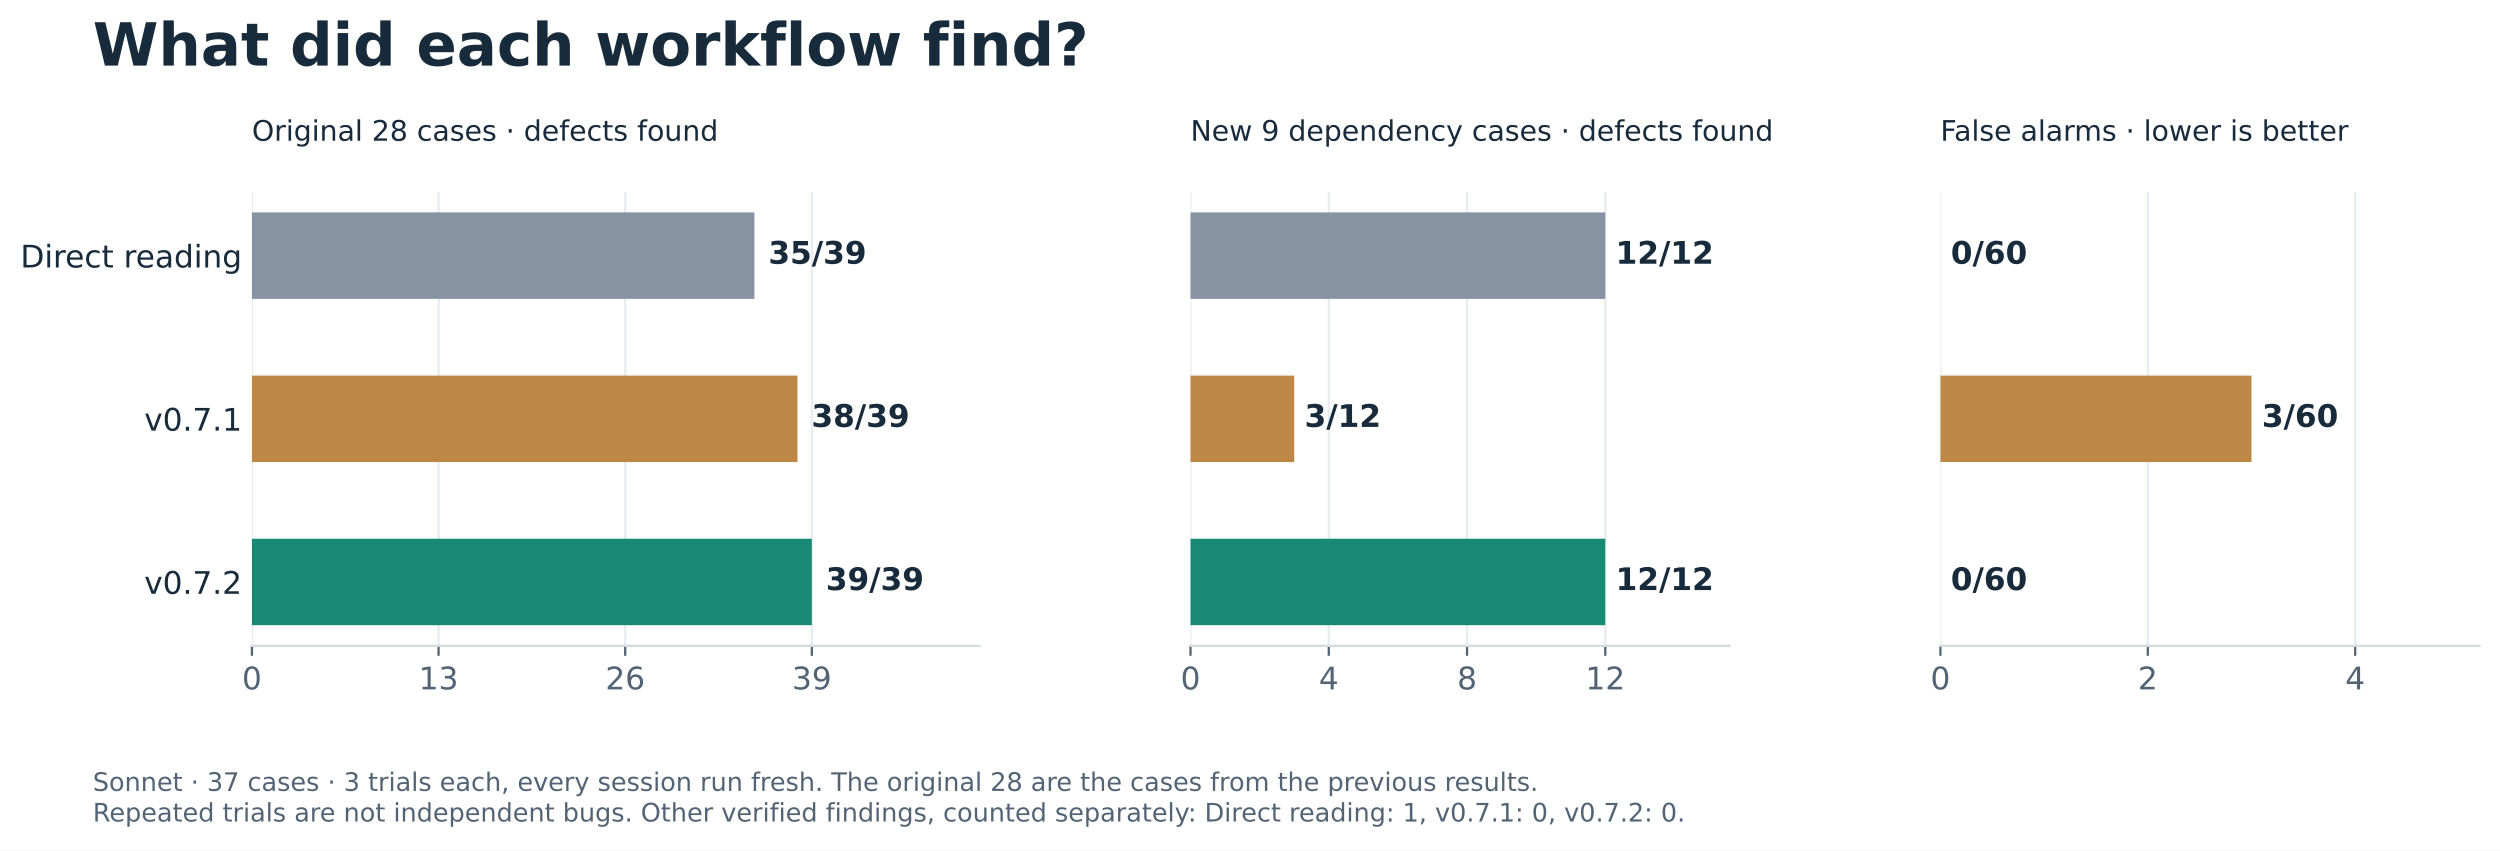
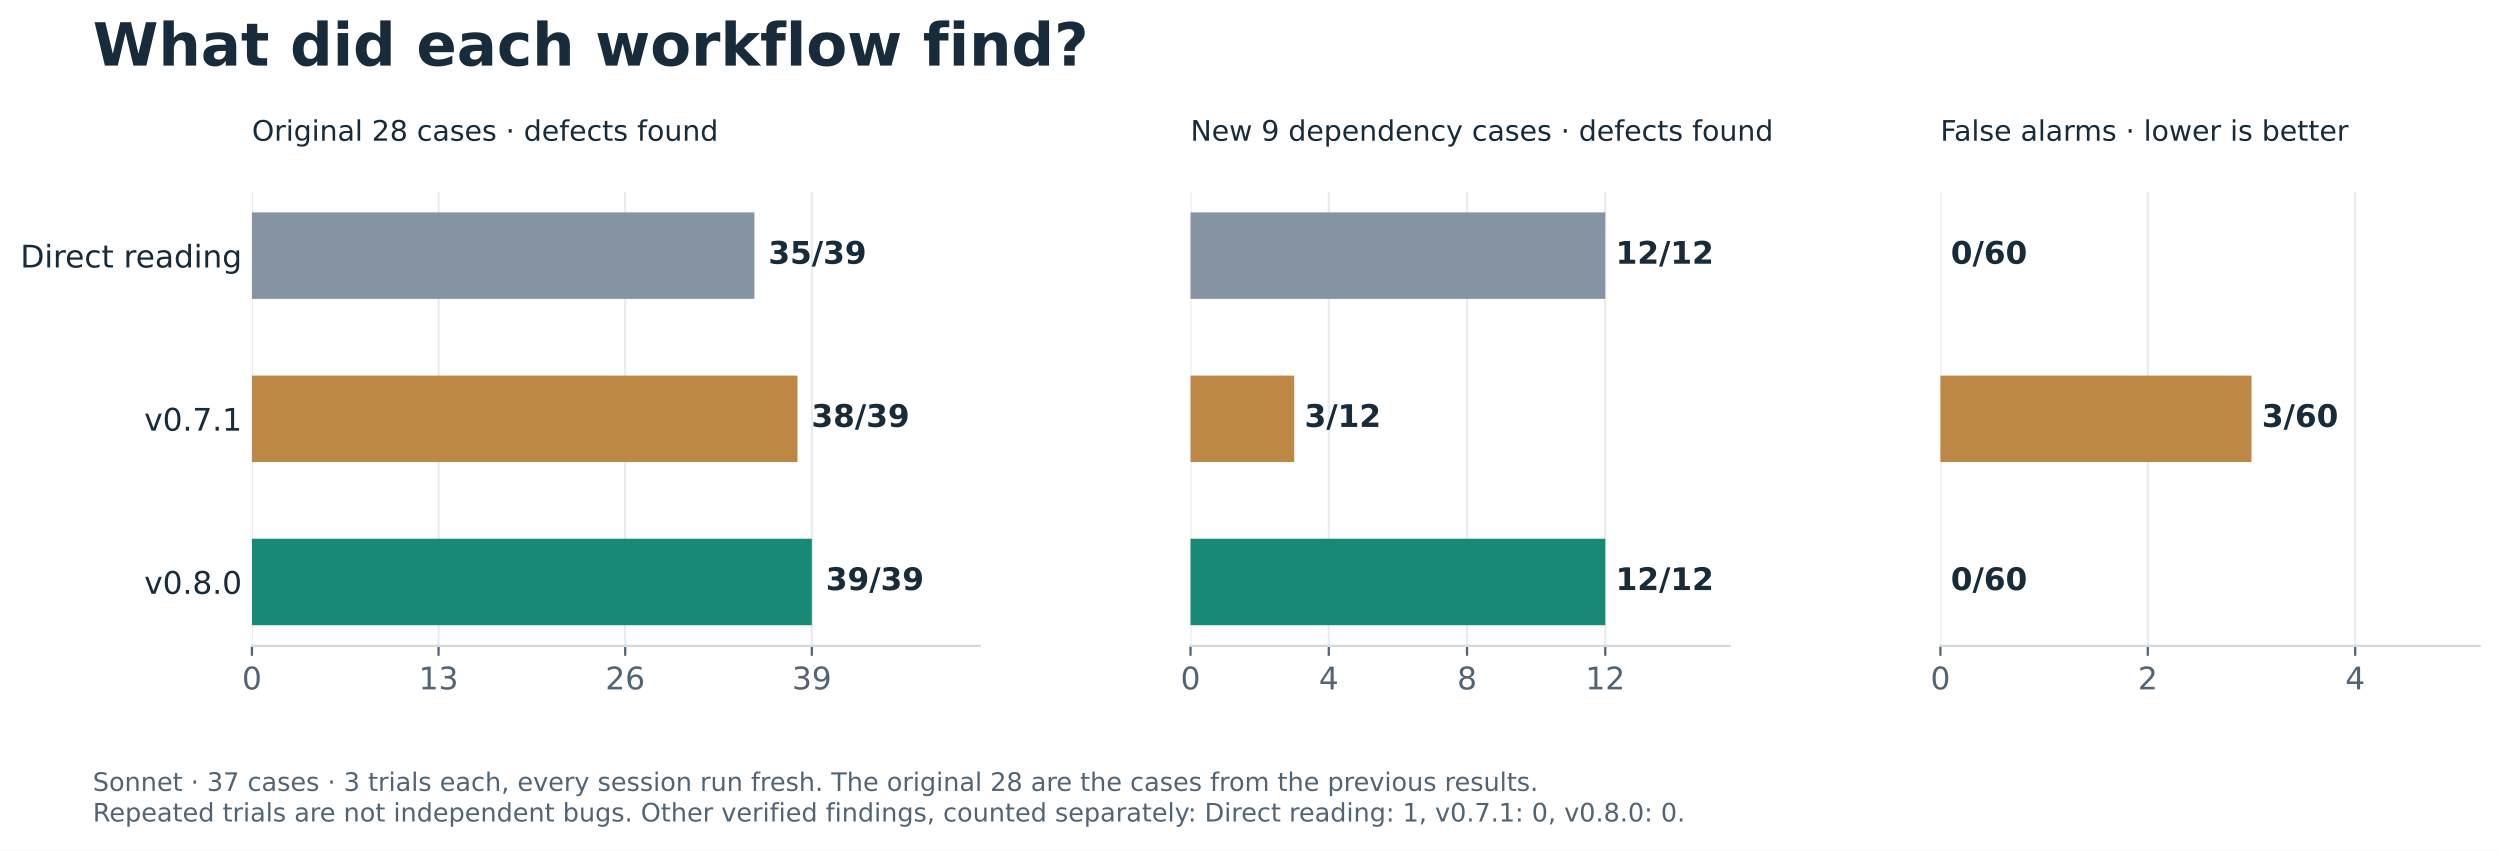
<svg xmlns="http://www.w3.org/2000/svg" xmlns:xlink="http://www.w3.org/1999/xlink" width="882.353pt" height="300.207pt" viewBox="0 0 882.353 300.207" version="1.1">
  <defs>
    <style type="text/css">*{stroke-linejoin: round; stroke-linecap: butt}</style>
  </defs>
  <g id="figure_1">
    <g id="patch_1">
      <path d="M 0 300.207 L 882.353 300.207 L 882.353 0 L 0 0 z " style="fill: #ffffff" />
    </g>
    <g id="axes_1">
      <g id="patch_2">
        <path d="M 88.913 227.952 L 345.813 227.952 L 345.813 67.68 L 88.913 67.68 z " style="fill: #ffffff" />
      </g>
      <g id="matplotlib.axis_1">
        <g id="xtick_1">
          <g id="line2d_1">
-             <path d="M 88.913 227.952 L 88.913 67.68 " clip-path="url(#p164fb8f6ae)" style="fill: none; stroke: #e8ecef; stroke-width: 0.8; stroke-linecap: square" />
+             <path d="M 88.913 227.952 L 88.913 67.68 " clip-path="url(#p6c52789128)" style="fill: none; stroke: #e8ecef; stroke-width: 0.8; stroke-linecap: square" />
          </g>
          <g id="line2d_2">
            <defs>
-               <path id="mabe39b0645" d="M 0 0 L 0 3.5 " style="stroke: #526473; stroke-width: 0.8" />
+               <path id="m8515c1f002" d="M 0 0 L 0 3.5 " style="stroke: #526473; stroke-width: 0.8" />
            </defs>
            <g>
-               <use xlink:href="#mabe39b0645" x="88.913" y="227.952" style="fill: #526473; stroke: #526473; stroke-width: 0.8" />
+               <use xlink:href="#m8515c1f002" x="88.913" y="227.952" style="fill: #526473; stroke: #526473; stroke-width: 0.8" />
            </g>
          </g>
          <g id="text_1">
            <text style="font-size: 11px; font-family: 'DejaVu Sans'; text-anchor: middle; fill: #526473" x="88.913" y="243.309" transform="rotate(-0 88.91344 243.3094)">0</text>
          </g>
        </g>
        <g id="xtick_2">
          <g id="line2d_3">
-             <path d="M 154.785 227.952 L 154.785 67.68 " clip-path="url(#p164fb8f6ae)" style="fill: none; stroke: #e8ecef; stroke-width: 0.8; stroke-linecap: square" />
+             <path d="M 154.785 227.952 L 154.785 67.68 " clip-path="url(#p6c52789128)" style="fill: none; stroke: #e8ecef; stroke-width: 0.8; stroke-linecap: square" />
          </g>
          <g id="line2d_4">
            <g>
-               <use xlink:href="#mabe39b0645" x="154.785" y="227.952" style="fill: #526473; stroke: #526473; stroke-width: 0.8" />
+               <use xlink:href="#m8515c1f002" x="154.785" y="227.952" style="fill: #526473; stroke: #526473; stroke-width: 0.8" />
            </g>
          </g>
          <g id="text_2">
            <text style="font-size: 11px; font-family: 'DejaVu Sans'; text-anchor: middle; fill: #526473" x="154.785" y="243.309" transform="rotate(-0 154.7852 243.3094)">13</text>
          </g>
        </g>
        <g id="xtick_3">
          <g id="line2d_5">
-             <path d="M 220.657 227.952 L 220.657 67.68 " clip-path="url(#p164fb8f6ae)" style="fill: none; stroke: #e8ecef; stroke-width: 0.8; stroke-linecap: square" />
+             <path d="M 220.657 227.952 L 220.657 67.68 " clip-path="url(#p6c52789128)" style="fill: none; stroke: #e8ecef; stroke-width: 0.8; stroke-linecap: square" />
          </g>
          <g id="line2d_6">
            <g>
-               <use xlink:href="#mabe39b0645" x="220.657" y="227.952" style="fill: #526473; stroke: #526473; stroke-width: 0.8" />
+               <use xlink:href="#m8515c1f002" x="220.657" y="227.952" style="fill: #526473; stroke: #526473; stroke-width: 0.8" />
            </g>
          </g>
          <g id="text_3">
            <text style="font-size: 11px; font-family: 'DejaVu Sans'; text-anchor: middle; fill: #526473" x="220.657" y="243.309" transform="rotate(-0 220.6569 243.3094)">26</text>
          </g>
        </g>
        <g id="xtick_4">
          <g id="line2d_7">
-             <path d="M 286.529 227.952 L 286.529 67.68 " clip-path="url(#p164fb8f6ae)" style="fill: none; stroke: #e8ecef; stroke-width: 0.8; stroke-linecap: square" />
+             <path d="M 286.529 227.952 L 286.529 67.68 " clip-path="url(#p6c52789128)" style="fill: none; stroke: #e8ecef; stroke-width: 0.8; stroke-linecap: square" />
          </g>
          <g id="line2d_8">
            <g>
-               <use xlink:href="#mabe39b0645" x="286.529" y="227.952" style="fill: #526473; stroke: #526473; stroke-width: 0.8" />
+               <use xlink:href="#m8515c1f002" x="286.529" y="227.952" style="fill: #526473; stroke: #526473; stroke-width: 0.8" />
            </g>
          </g>
          <g id="text_4">
            <text style="font-size: 11px; font-family: 'DejaVu Sans'; text-anchor: middle; fill: #526473" x="286.529" y="243.309" transform="rotate(-0 286.5286 243.3094)">39</text>
          </g>
        </g>
      </g>
      <g id="matplotlib.axis_2">
        <g id="ytick_1">
          <g id="line2d_9" />
          <g id="text_5">
            <text style="font-size: 11px; font-family: 'DejaVu Sans'; text-anchor: end; fill: #172b3a" x="85.413" y="94.405" transform="rotate(-0 85.41344 94.40549)">Direct reading</text>
          </g>
        </g>
        <g id="ytick_2">
          <g id="line2d_10" />
          <g id="text_6">
            <text style="font-size: 11px; font-family: 'DejaVu Sans'; text-anchor: end; fill: #172b3a" x="85.413" y="151.995" transform="rotate(-0 85.41344 151.9947)">v0.7.1</text>
          </g>
        </g>
        <g id="ytick_3">
          <g id="line2d_11" />
          <g id="text_7">
-             <text style="font-size: 11px; font-family: 'DejaVu Sans'; text-anchor: end; fill: #172b3a" x="85.413" y="209.584" transform="rotate(-0 85.41344 209.5844)">v0.7.2</text>
+             <text style="font-size: 11px; font-family: 'DejaVu Sans'; text-anchor: end; fill: #172b3a" x="85.413" y="209.584" transform="rotate(-0 85.41344 209.5844)">v0.8.0</text>
          </g>
        </g>
      </g>
      <g id="patch_3">
-         <path d="M 88.913 74.965 L 266.26 74.965 L 266.26 105.488 L 88.913 105.488 z " clip-path="url(#p164fb8f6ae)" style="fill: #8593a3" />
+         <path d="M 88.913 74.965 L 266.26 74.965 L 266.26 105.488 L 88.913 105.488 z " clip-path="url(#p6c52789128)" style="fill: #8593a3" />
      </g>
      <g id="patch_4">
-         <path d="M 88.913 132.555 L 281.462 132.555 L 281.462 163.077 L 88.913 163.077 z " clip-path="url(#p164fb8f6ae)" style="fill: #bd8745" />
+         <path d="M 88.913 132.555 L 281.462 132.555 L 281.462 163.077 L 88.913 163.077 z " clip-path="url(#p6c52789128)" style="fill: #bd8745" />
      </g>
      <g id="patch_5">
-         <path d="M 88.913 190.144 L 286.529 190.144 L 286.529 220.667 L 88.913 220.667 z " clip-path="url(#p164fb8f6ae)" style="fill: #178974" />
+         <path d="M 88.913 190.144 L 286.529 190.144 L 286.529 220.667 L 88.913 220.667 z " clip-path="url(#p6c52789128)" style="fill: #178974" />
      </g>
      <g id="patch_6">
        <path d="M 88.913 227.952 L 345.813 227.952 " style="fill: none; stroke: #d5dae0; stroke-width: 0.8; stroke-linejoin: miter; stroke-linecap: square" />
      </g>
      <g id="text_8">
        <text style="font-weight: 700; font-size: 11px; font-family: 'DejaVu Sans'; text-anchor: start; fill: #172b3a" x="271.201" y="93.084" transform="rotate(-0 271.2008 93.08377)">35/39</text>
      </g>
      <g id="text_9">
        <text style="font-weight: 700; font-size: 11px; font-family: 'DejaVu Sans'; text-anchor: start; fill: #172b3a" x="286.402" y="150.673" transform="rotate(-0 286.4019 150.6734)">38/39</text>
      </g>
      <g id="text_10">
        <text style="font-weight: 700; font-size: 11px; font-family: 'DejaVu Sans'; text-anchor: start; fill: #172b3a" x="291.469" y="208.263" transform="rotate(-0 291.469 208.2631)">39/39</text>
      </g>
      <g id="text_11">
        <text style="font-size: 10px; font-family: 'DejaVu Sans'; text-anchor: start; fill: #172b3a" x="88.913" y="49.68" transform="rotate(-0 88.91344 49.68)">Original 28 cases · defects found</text>
      </g>
    </g>
    <g id="axes_2">
      <g id="patch_7">
        <path d="M 420.187 227.952 L 610.483 227.952 L 610.483 67.68 L 420.187 67.68 z " style="fill: #ffffff" />
      </g>
      <g id="matplotlib.axis_3">
        <g id="xtick_5">
          <g id="line2d_12">
-             <path d="M 420.187 227.952 L 420.187 67.68 " clip-path="url(#p81b9ed20d2)" style="fill: none; stroke: #e8ecef; stroke-width: 0.8; stroke-linecap: square" />
+             <path d="M 420.187 227.952 L 420.187 67.68 " clip-path="url(#p5068c7d762)" style="fill: none; stroke: #e8ecef; stroke-width: 0.8; stroke-linecap: square" />
          </g>
          <g id="line2d_13">
            <g>
-               <use xlink:href="#mabe39b0645" x="420.187" y="227.952" style="fill: #526473; stroke: #526473; stroke-width: 0.8" />
+               <use xlink:href="#m8515c1f002" x="420.187" y="227.952" style="fill: #526473; stroke: #526473; stroke-width: 0.8" />
            </g>
          </g>
          <g id="text_12">
            <text style="font-size: 11px; font-family: 'DejaVu Sans'; text-anchor: middle; fill: #526473" x="420.187" y="243.309" transform="rotate(-0 420.1872 243.3094)">0</text>
          </g>
        </g>
        <g id="xtick_6">
          <g id="line2d_14">
-             <path d="M 468.981 227.952 L 468.981 67.68 " clip-path="url(#p81b9ed20d2)" style="fill: none; stroke: #e8ecef; stroke-width: 0.8; stroke-linecap: square" />
+             <path d="M 468.981 227.952 L 468.981 67.68 " clip-path="url(#p5068c7d762)" style="fill: none; stroke: #e8ecef; stroke-width: 0.8; stroke-linecap: square" />
          </g>
          <g id="line2d_15">
            <g>
-               <use xlink:href="#mabe39b0645" x="468.981" y="227.952" style="fill: #526473; stroke: #526473; stroke-width: 0.8" />
+               <use xlink:href="#m8515c1f002" x="468.981" y="227.952" style="fill: #526473; stroke: #526473; stroke-width: 0.8" />
            </g>
          </g>
          <g id="text_13">
            <text style="font-size: 11px; font-family: 'DejaVu Sans'; text-anchor: middle; fill: #526473" x="468.981" y="243.309" transform="rotate(-0 468.9811 243.3094)">4</text>
          </g>
        </g>
        <g id="xtick_7">
          <g id="line2d_16">
-             <path d="M 517.775 227.952 L 517.775 67.68 " clip-path="url(#p81b9ed20d2)" style="fill: none; stroke: #e8ecef; stroke-width: 0.8; stroke-linecap: square" />
+             <path d="M 517.775 227.952 L 517.775 67.68 " clip-path="url(#p5068c7d762)" style="fill: none; stroke: #e8ecef; stroke-width: 0.8; stroke-linecap: square" />
          </g>
          <g id="line2d_17">
            <g>
-               <use xlink:href="#mabe39b0645" x="517.775" y="227.952" style="fill: #526473; stroke: #526473; stroke-width: 0.8" />
+               <use xlink:href="#m8515c1f002" x="517.775" y="227.952" style="fill: #526473; stroke: #526473; stroke-width: 0.8" />
            </g>
          </g>
          <g id="text_14">
            <text style="font-size: 11px; font-family: 'DejaVu Sans'; text-anchor: middle; fill: #526473" x="517.775" y="243.309" transform="rotate(-0 517.7749 243.3094)">8</text>
          </g>
        </g>
        <g id="xtick_8">
          <g id="line2d_18">
-             <path d="M 566.569 227.952 L 566.569 67.68 " clip-path="url(#p81b9ed20d2)" style="fill: none; stroke: #e8ecef; stroke-width: 0.8; stroke-linecap: square" />
+             <path d="M 566.569 227.952 L 566.569 67.68 " clip-path="url(#p5068c7d762)" style="fill: none; stroke: #e8ecef; stroke-width: 0.8; stroke-linecap: square" />
          </g>
          <g id="line2d_19">
            <g>
-               <use xlink:href="#mabe39b0645" x="566.569" y="227.952" style="fill: #526473; stroke: #526473; stroke-width: 0.8" />
+               <use xlink:href="#m8515c1f002" x="566.569" y="227.952" style="fill: #526473; stroke: #526473; stroke-width: 0.8" />
            </g>
          </g>
          <g id="text_15">
            <text style="font-size: 11px; font-family: 'DejaVu Sans'; text-anchor: middle; fill: #526473" x="566.569" y="243.309" transform="rotate(-0 566.5688 243.3094)">12</text>
          </g>
        </g>
      </g>
      <g id="matplotlib.axis_4">
        <g id="ytick_4">
          <g id="line2d_20" />
        </g>
        <g id="ytick_5">
          <g id="line2d_21" />
        </g>
        <g id="ytick_6">
          <g id="line2d_22" />
        </g>
      </g>
      <g id="patch_8">
-         <path d="M 420.187 74.965 L 566.569 74.965 L 566.569 105.488 L 420.187 105.488 z " clip-path="url(#p81b9ed20d2)" style="fill: #8593a3" />
+         <path d="M 420.187 74.965 L 566.569 74.965 L 566.569 105.488 L 420.187 105.488 z " clip-path="url(#p5068c7d762)" style="fill: #8593a3" />
      </g>
      <g id="patch_9">
-         <path d="M 420.187 132.555 L 456.783 132.555 L 456.783 163.077 L 420.187 163.077 z " clip-path="url(#p81b9ed20d2)" style="fill: #bd8745" />
+         <path d="M 420.187 132.555 L 456.783 132.555 L 456.783 163.077 L 420.187 163.077 z " clip-path="url(#p5068c7d762)" style="fill: #bd8745" />
      </g>
      <g id="patch_10">
-         <path d="M 420.187 190.144 L 566.569 190.144 L 566.569 220.667 L 420.187 220.667 z " clip-path="url(#p81b9ed20d2)" style="fill: #178974" />
+         <path d="M 420.187 190.144 L 566.569 190.144 L 566.569 220.667 L 420.187 220.667 z " clip-path="url(#p5068c7d762)" style="fill: #178974" />
      </g>
      <g id="patch_11">
        <path d="M 420.187 227.952 L 610.483 227.952 " style="fill: none; stroke: #d5dae0; stroke-width: 0.8; stroke-linejoin: miter; stroke-linecap: square" />
      </g>
      <g id="text_16">
        <text style="font-weight: 700; font-size: 11px; font-family: 'DejaVu Sans'; text-anchor: start; fill: #172b3a" x="570.228" y="93.084" transform="rotate(-0 570.2284 93.08377)">12/12</text>
      </g>
      <g id="text_17">
        <text style="font-weight: 700; font-size: 11px; font-family: 'DejaVu Sans'; text-anchor: start; fill: #172b3a" x="460.442" y="150.673" transform="rotate(-0 460.4422 150.6734)">3/12</text>
      </g>
      <g id="text_18">
        <text style="font-weight: 700; font-size: 11px; font-family: 'DejaVu Sans'; text-anchor: start; fill: #172b3a" x="570.228" y="208.263" transform="rotate(-0 570.2284 208.2631)">12/12</text>
      </g>
      <g id="text_19">
        <text style="font-size: 10px; font-family: 'DejaVu Sans'; text-anchor: start; fill: #172b3a" x="420.187" y="49.68" transform="rotate(-0 420.1872 49.68)">New 9 dependency cases · defects found</text>
      </g>
    </g>
    <g id="axes_3">
      <g id="patch_12">
        <path d="M 684.857 227.952 L 875.153 227.952 L 875.153 67.68 L 684.857 67.68 z " style="fill: #ffffff" />
      </g>
      <g id="matplotlib.axis_5">
        <g id="xtick_9">
          <g id="line2d_23">
-             <path d="M 684.857 227.952 L 684.857 67.68 " clip-path="url(#p1e4b66fa89)" style="fill: none; stroke: #e8ecef; stroke-width: 0.8; stroke-linecap: square" />
+             <path d="M 684.857 227.952 L 684.857 67.68 " clip-path="url(#p8c000881ef)" style="fill: none; stroke: #e8ecef; stroke-width: 0.8; stroke-linecap: square" />
          </g>
          <g id="line2d_24">
            <g>
-               <use xlink:href="#mabe39b0645" x="684.857" y="227.952" style="fill: #526473; stroke: #526473; stroke-width: 0.8" />
+               <use xlink:href="#m8515c1f002" x="684.857" y="227.952" style="fill: #526473; stroke: #526473; stroke-width: 0.8" />
            </g>
          </g>
          <g id="text_20">
            <text style="font-size: 11px; font-family: 'DejaVu Sans'; text-anchor: middle; fill: #526473" x="684.857" y="243.309" transform="rotate(-0 684.8573 243.3094)">0</text>
          </g>
        </g>
        <g id="xtick_10">
          <g id="line2d_25">
-             <path d="M 758.048 227.952 L 758.048 67.68 " clip-path="url(#p1e4b66fa89)" style="fill: none; stroke: #e8ecef; stroke-width: 0.8; stroke-linecap: square" />
+             <path d="M 758.048 227.952 L 758.048 67.68 " clip-path="url(#p8c000881ef)" style="fill: none; stroke: #e8ecef; stroke-width: 0.8; stroke-linecap: square" />
          </g>
          <g id="line2d_26">
            <g>
-               <use xlink:href="#mabe39b0645" x="758.048" y="227.952" style="fill: #526473; stroke: #526473; stroke-width: 0.8" />
+               <use xlink:href="#m8515c1f002" x="758.048" y="227.952" style="fill: #526473; stroke: #526473; stroke-width: 0.8" />
            </g>
          </g>
          <g id="text_21">
            <text style="font-size: 11px; font-family: 'DejaVu Sans'; text-anchor: middle; fill: #526473" x="758.048" y="243.309" transform="rotate(-0 758.0482 243.3094)">2</text>
          </g>
        </g>
        <g id="xtick_11">
          <g id="line2d_27">
-             <path d="M 831.239 227.952 L 831.239 67.68 " clip-path="url(#p1e4b66fa89)" style="fill: none; stroke: #e8ecef; stroke-width: 0.8; stroke-linecap: square" />
+             <path d="M 831.239 227.952 L 831.239 67.68 " clip-path="url(#p8c000881ef)" style="fill: none; stroke: #e8ecef; stroke-width: 0.8; stroke-linecap: square" />
          </g>
          <g id="line2d_28">
            <g>
-               <use xlink:href="#mabe39b0645" x="831.239" y="227.952" style="fill: #526473; stroke: #526473; stroke-width: 0.8" />
+               <use xlink:href="#m8515c1f002" x="831.239" y="227.952" style="fill: #526473; stroke: #526473; stroke-width: 0.8" />
            </g>
          </g>
          <g id="text_22">
            <text style="font-size: 11px; font-family: 'DejaVu Sans'; text-anchor: middle; fill: #526473" x="831.239" y="243.309" transform="rotate(-0 831.239 243.3094)">4</text>
          </g>
        </g>
      </g>
      <g id="matplotlib.axis_6">
        <g id="ytick_7">
          <g id="line2d_29" />
        </g>
        <g id="ytick_8">
          <g id="line2d_30" />
        </g>
        <g id="ytick_9">
          <g id="line2d_31" />
        </g>
      </g>
      <g id="patch_13">
-         <path d="M 684.857 74.965 L 684.857 74.965 L 684.857 105.488 L 684.857 105.488 z " clip-path="url(#p1e4b66fa89)" style="fill: #8593a3" />
+         <path d="M 684.857 74.965 L 684.857 74.965 L 684.857 105.488 L 684.857 105.488 z " clip-path="url(#p8c000881ef)" style="fill: #8593a3" />
      </g>
      <g id="patch_14">
-         <path d="M 684.857 132.555 L 794.644 132.555 L 794.644 163.077 L 684.857 163.077 z " clip-path="url(#p1e4b66fa89)" style="fill: #bd8745" />
+         <path d="M 684.857 132.555 L 794.644 132.555 L 794.644 163.077 L 684.857 163.077 z " clip-path="url(#p8c000881ef)" style="fill: #bd8745" />
      </g>
      <g id="patch_15">
-         <path d="M 684.857 190.144 L 684.857 190.144 L 684.857 220.667 L 684.857 220.667 z " clip-path="url(#p1e4b66fa89)" style="fill: #178974" />
+         <path d="M 684.857 190.144 L 684.857 190.144 L 684.857 220.667 L 684.857 220.667 z " clip-path="url(#p8c000881ef)" style="fill: #178974" />
      </g>
      <g id="patch_16">
        <path d="M 684.857 227.952 L 875.153 227.952 " style="fill: none; stroke: #d5dae0; stroke-width: 0.8; stroke-linejoin: miter; stroke-linecap: square" />
      </g>
      <g id="text_23">
        <text style="font-weight: 700; font-size: 11px; font-family: 'DejaVu Sans'; text-anchor: start; fill: #172b3a" x="688.517" y="93.084" transform="rotate(-0 688.5169 93.08377)">0/60</text>
      </g>
      <g id="text_24">
        <text style="font-weight: 700; font-size: 11px; font-family: 'DejaVu Sans'; text-anchor: start; fill: #172b3a" x="798.303" y="150.673" transform="rotate(-0 798.3031 150.6734)">3/60</text>
      </g>
      <g id="text_25">
        <text style="font-weight: 700; font-size: 11px; font-family: 'DejaVu Sans'; text-anchor: start; fill: #172b3a" x="688.517" y="208.263" transform="rotate(-0 688.5169 208.2631)">0/60</text>
      </g>
      <g id="text_26">
        <text style="font-size: 10px; font-family: 'DejaVu Sans'; text-anchor: start; fill: #172b3a" x="684.857" y="49.68" transform="rotate(-0 684.8573 49.68)">False alarms · lower is better</text>
      </g>
    </g>
    <g id="text_27">
      <text style="font-weight: 700; font-size: 21px; font-family: 'DejaVu Sans'; text-anchor: start; fill: #172b3a" x="32.753" y="23.157" transform="rotate(-0 32.75344 23.15672)">What did each workflow find?</text>
    </g>
    <g id="text_28">
      <text style="font-size: 9px; font-family: 'DejaVu Sans'; fill: #526473" transform="translate(32.75344 279.1415)">Sonnet · 37 cases · 3 trials each, every session run fresh. The original 28 are the cases from the previous results.</text>
-       <text style="font-size: 9px; font-family: 'DejaVu Sans'; fill: #526473" transform="translate(32.75344 289.944)">Repeated trials are not independent bugs. Other verified findings, counted separately: Direct reading: 1, v0.7.1: 0, v0.7.2: 0.</text>
+       <text style="font-size: 9px; font-family: 'DejaVu Sans'; fill: #526473" transform="translate(32.75344 289.944)">Repeated trials are not independent bugs. Other verified findings, counted separately: Direct reading: 1, v0.7.1: 0, v0.8.0: 0.</text>
    </g>
  </g>
  <defs>
-     <clipPath id="p164fb8f6ae">
+     <clipPath id="p6c52789128">
      <rect x="88.913" y="67.68" width="256.9" height="160.272" />
    </clipPath>
-     <clipPath id="p81b9ed20d2">
+     <clipPath id="p5068c7d762">
      <rect x="420.187" y="67.68" width="190.296" height="160.272" />
    </clipPath>
-     <clipPath id="p1e4b66fa89">
+     <clipPath id="p8c000881ef">
      <rect x="684.857" y="67.68" width="190.296" height="160.272" />
    </clipPath>
  </defs>
</svg>
